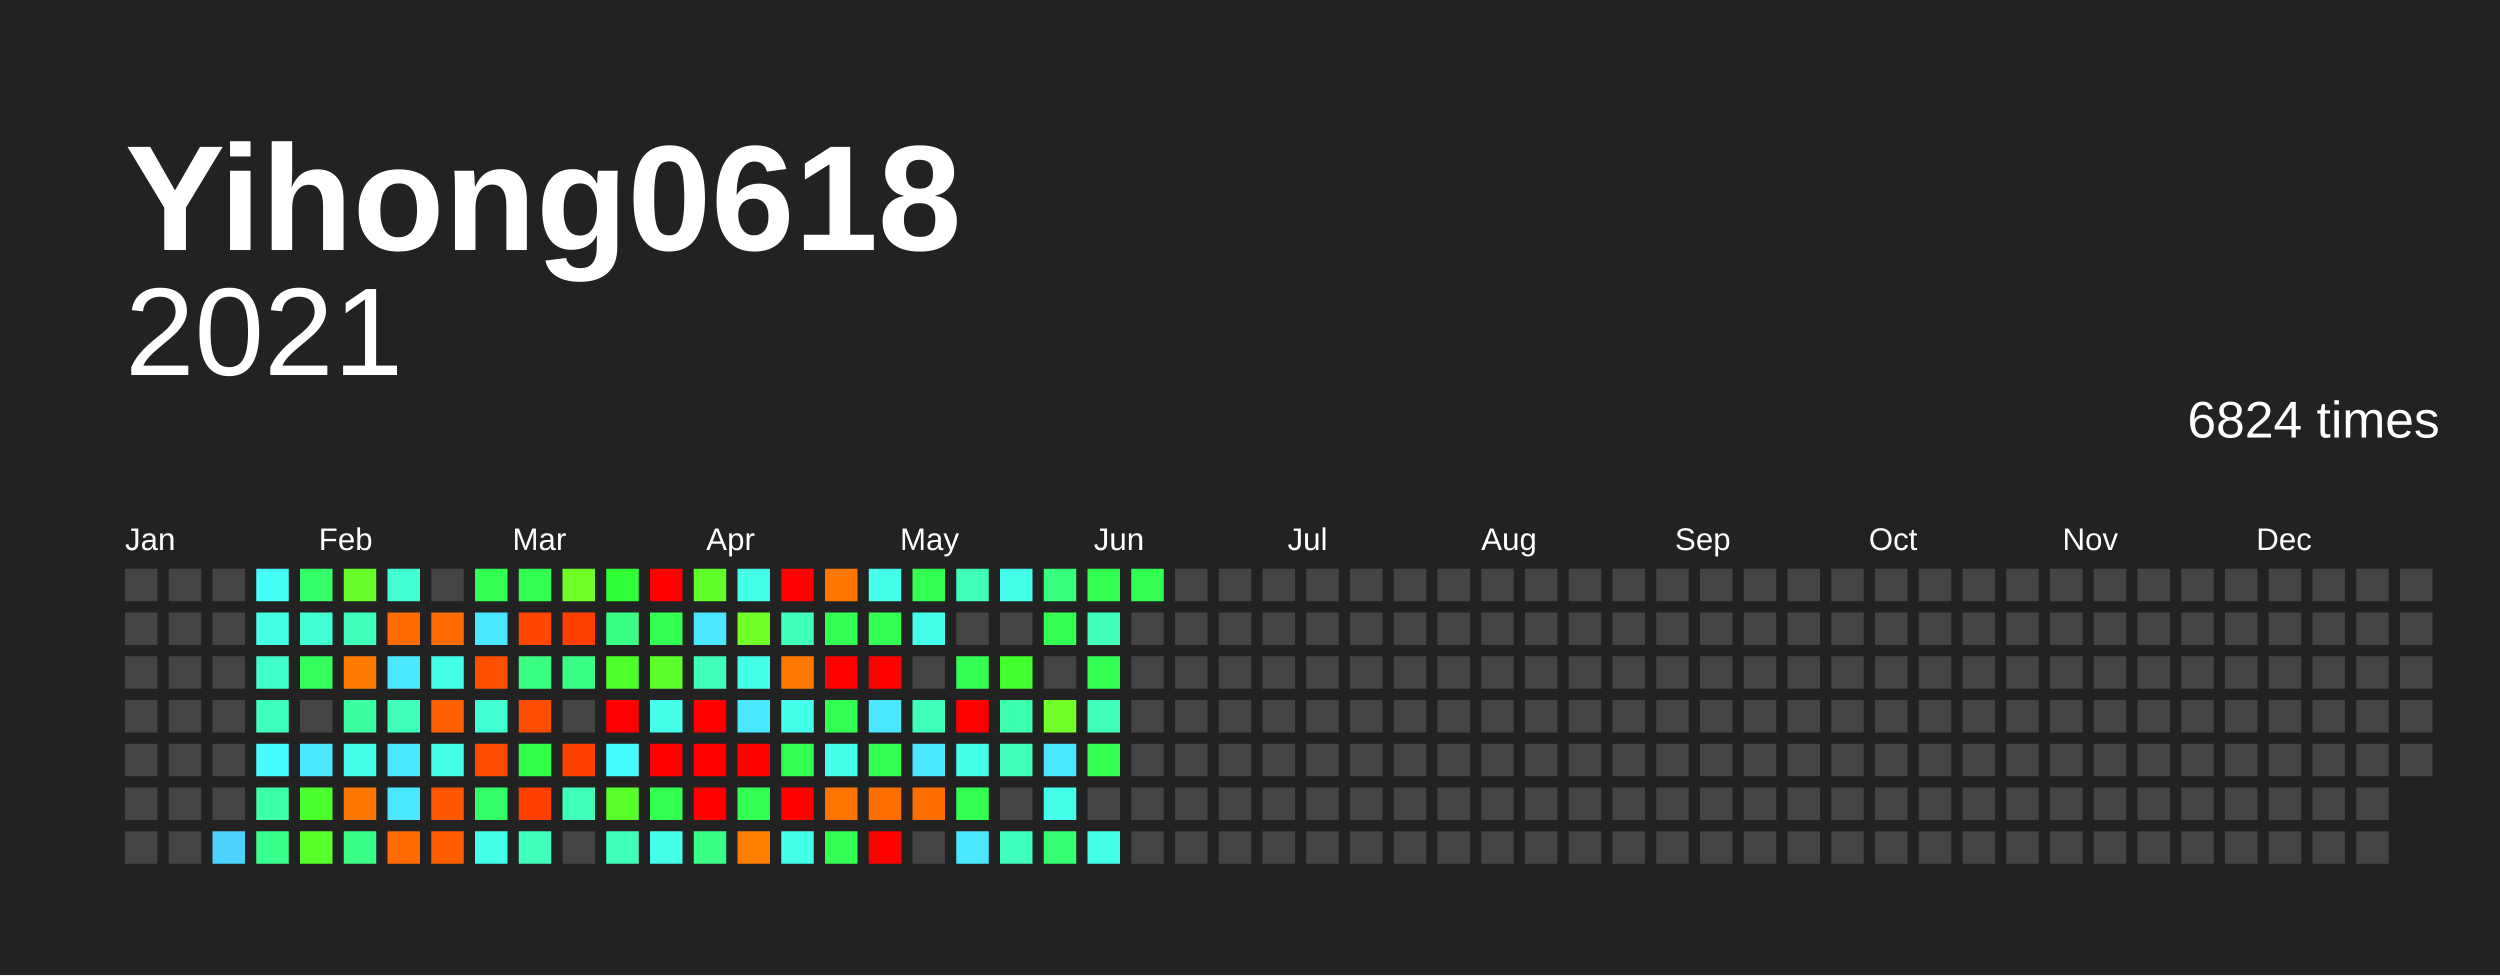
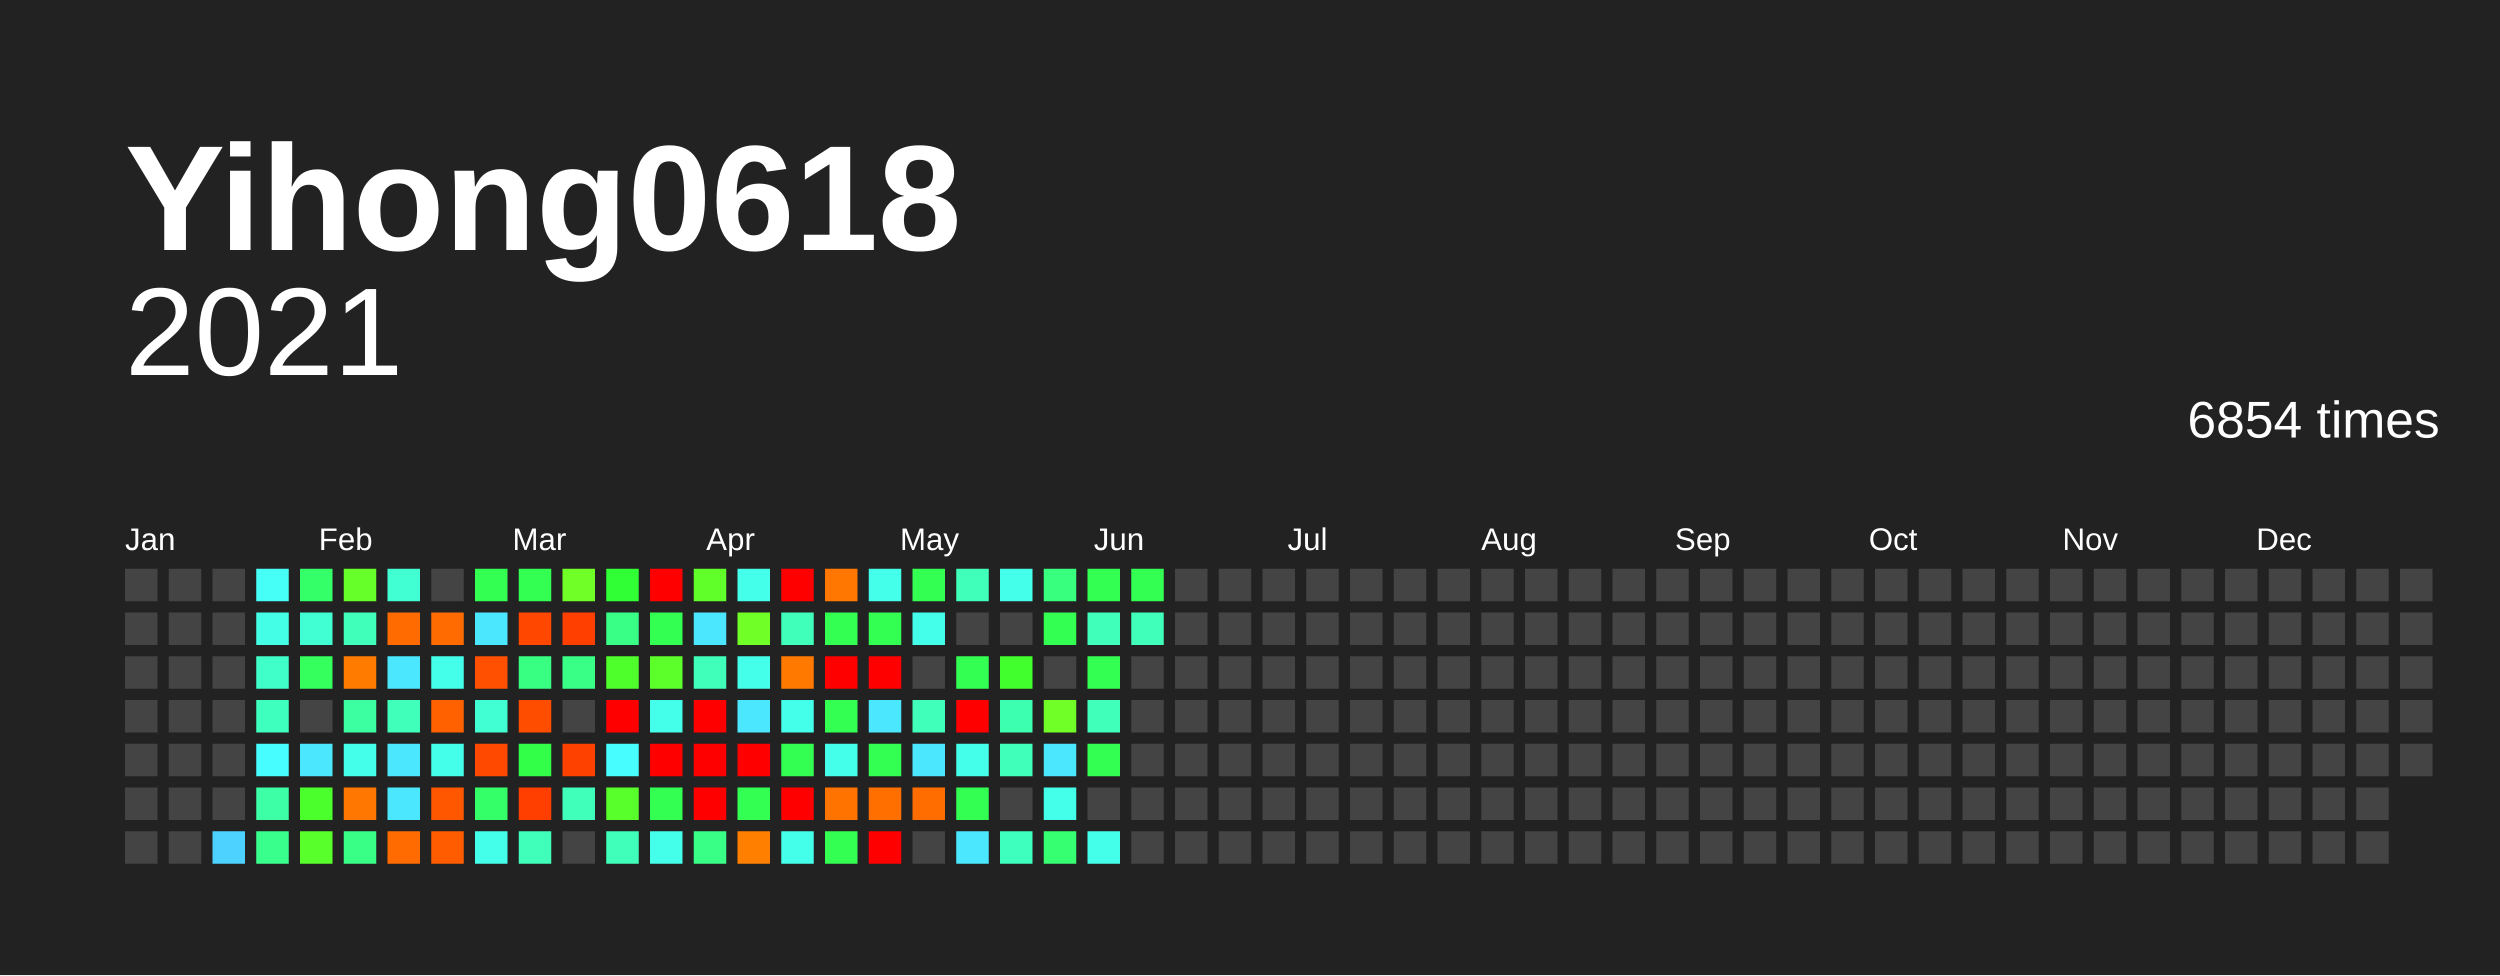
<svg xmlns="http://www.w3.org/2000/svg" baseProfile="full" height="78mm" version="1.1" viewBox="0,0,200,78" width="200mm">
  <defs />
  <rect fill="#222222" height="78" width="200" x="0" y="0" />
  <text fill="#FFFFFF" style="font-size:12px; font-family:Arial; font-weight:bold;" x="10" y="20">Yihong0618</text>
  <text alignment-baseline="hanging" fill="#FFFFFF" style="font-size:10.0px; font-family:Arial;" x="10" y="30">2021</text>
-   <text alignment-baseline="hanging" fill="#FFFFFF" style="font-size:4.125px; font-family:Arial;" x="175" y="35">6824 times</text>
+   <text alignment-baseline="hanging" fill="#FFFFFF" style="font-size:4.125px; font-family:Arial;" x="175" y="35">6854 times</text>
  <text fill="#FFFFFF" style="font-size:2.5px; font-family:Arial" x="10.0" y="44">Jan</text>
  <text fill="#FFFFFF" style="font-size:2.5px; font-family:Arial" x="25.5" y="44">Feb</text>
  <text fill="#FFFFFF" style="font-size:2.5px; font-family:Arial" x="41.0" y="44">Mar</text>
  <text fill="#FFFFFF" style="font-size:2.5px; font-family:Arial" x="56.5" y="44">Apr</text>
  <text fill="#FFFFFF" style="font-size:2.5px; font-family:Arial" x="72.0" y="44">May</text>
  <text fill="#FFFFFF" style="font-size:2.5px; font-family:Arial" x="87.5" y="44">Jun</text>
  <text fill="#FFFFFF" style="font-size:2.5px; font-family:Arial" x="103.0" y="44">Jul</text>
  <text fill="#FFFFFF" style="font-size:2.5px; font-family:Arial" x="118.5" y="44">Aug</text>
  <text fill="#FFFFFF" style="font-size:2.5px; font-family:Arial" x="134.0" y="44">Sep</text>
  <text fill="#FFFFFF" style="font-size:2.5px; font-family:Arial" x="149.5" y="44">Oct</text>
  <text fill="#FFFFFF" style="font-size:2.5px; font-family:Arial" x="165.0" y="44">Nov</text>
  <text fill="#FFFFFF" style="font-size:2.5px; font-family:Arial" x="180.5" y="44">Dec</text>
  <rect fill="#444444" height="2.6" width="2.6" x="10.0" y="45.5" />
  <rect fill="#444444" height="2.6" width="2.6" x="10.0" y="49.0" />
  <rect fill="#444444" height="2.6" width="2.6" x="10.0" y="52.5" />
  <rect fill="#444444" height="2.6" width="2.6" x="10.0" y="56.0" />
  <rect fill="#444444" height="2.6" width="2.6" x="10.0" y="59.5" />
  <rect fill="#444444" height="2.6" width="2.6" x="10.0" y="63.0" />
  <rect fill="#444444" height="2.6" width="2.6" x="10.0" y="66.5" />
  <rect fill="#444444" height="2.6" width="2.6" x="13.5" y="45.5" />
  <rect fill="#444444" height="2.6" width="2.6" x="13.5" y="49.0" />
  <rect fill="#444444" height="2.6" width="2.6" x="13.5" y="52.5" />
  <rect fill="#444444" height="2.6" width="2.6" x="13.5" y="56.0" />
  <rect fill="#444444" height="2.6" width="2.6" x="13.5" y="59.5" />
  <rect fill="#444444" height="2.6" width="2.6" x="13.5" y="63.0" />
  <rect fill="#444444" height="2.6" width="2.6" x="13.5" y="66.5" />
  <rect fill="#444444" height="2.6" width="2.6" x="17.0" y="45.5" />
  <rect fill="#444444" height="2.6" width="2.6" x="17.0" y="49.0" />
  <rect fill="#444444" height="2.6" width="2.6" x="17.0" y="52.5" />
  <rect fill="#444444" height="2.6" width="2.6" x="17.0" y="56.0" />
  <rect fill="#444444" height="2.6" width="2.6" x="17.0" y="59.5" />
  <rect fill="#444444" height="2.6" width="2.6" x="17.0" y="63.0" />
  <rect fill="#4dd2ff" height="2.6" width="2.6" x="17.0" y="66.5" />
  <rect fill="#46fff7" height="2.6" width="2.6" x="20.5" y="45.5" />
  <rect fill="#44ffe5" height="2.6" width="2.6" x="20.5" y="49.0" />
  <rect fill="#40ffc9" height="2.6" width="2.6" x="20.5" y="52.5" />
  <rect fill="#3fffbf" height="2.6" width="2.6" x="20.5" y="56.0" />
  <rect fill="#47fdff" height="2.6" width="2.6" x="20.5" y="59.5" />
  <rect fill="#3cffa6" height="2.6" width="2.6" x="20.5" y="63.0" />
  <rect fill="#39ff8d" height="2.6" width="2.6" x="20.5" y="66.5" />
  <rect fill="#35ff68" height="2.6" width="2.6" x="24.0" y="45.5" />
  <rect fill="#41ffd2" height="2.6" width="2.6" x="24.0" y="49.0" />
  <rect fill="#34ff5d" height="2.6" width="2.6" x="24.0" y="52.5" />
  <rect fill="#444444" height="2.6" width="2.6" x="24.0" y="56.0" />
  <rect fill="#4ae7ff" height="2.6" width="2.6" x="24.0" y="59.5" />
  <rect fill="#4aff2c" height="2.6" width="2.6" x="24.0" y="63.0" />
  <rect fill="#58ff2a" height="2.6" width="2.6" x="24.0" y="66.5" />
  <rect fill="#66ff29" height="2.6" width="2.6" x="27.5" y="45.5" />
  <rect fill="#3fffba" height="2.6" width="2.6" x="27.5" y="49.0" />
  <rect fill="#ff7b00" height="2.6" width="2.6" x="27.5" y="52.5" />
  <rect fill="#3cffa1" height="2.6" width="2.6" x="27.5" y="56.0" />
  <rect fill="#44ffea" height="2.6" width="2.6" x="27.5" y="59.5" />
  <rect fill="#ff7700" height="2.6" width="2.6" x="27.5" y="63.0" />
  <rect fill="#39ff87" height="2.6" width="2.6" x="27.5" y="66.5" />
  <rect fill="#41ffd2" height="2.6" width="2.6" x="31.0" y="45.5" />
  <rect fill="#ff6b00" height="2.6" width="2.6" x="31.0" y="49.0" />
  <rect fill="#4ae7ff" height="2.6" width="2.6" x="31.0" y="52.5" />
  <rect fill="#3fffba" height="2.6" width="2.6" x="31.0" y="56.0" />
  <rect fill="#4ae7ff" height="2.6" width="2.6" x="31.0" y="59.5" />
  <rect fill="#4ae7ff" height="2.6" width="2.6" x="31.0" y="63.0" />
  <rect fill="#ff6b00" height="2.6" width="2.6" x="31.0" y="66.5" />
  <rect fill="#444444" height="2.6" width="2.6" x="34.5" y="45.5" />
  <rect fill="#ff6b00" height="2.6" width="2.6" x="34.5" y="49.0" />
  <rect fill="#44ffea" height="2.6" width="2.6" x="34.5" y="52.5" />
  <rect fill="#ff6000" height="2.6" width="2.6" x="34.5" y="56.0" />
  <rect fill="#44ffea" height="2.6" width="2.6" x="34.5" y="59.5" />
  <rect fill="#ff5600" height="2.6" width="2.6" x="34.5" y="63.0" />
  <rect fill="#ff5c00" height="2.6" width="2.6" x="34.5" y="66.5" />
  <rect fill="#33ff52" height="2.6" width="2.6" x="38.0" y="45.5" />
  <rect fill="#4ae7ff" height="2.6" width="2.6" x="38.0" y="49.0" />
  <rect fill="#ff4f00" height="2.6" width="2.6" x="38.0" y="52.5" />
  <rect fill="#41ffd2" height="2.6" width="2.6" x="38.0" y="56.0" />
  <rect fill="#ff4900" height="2.6" width="2.6" x="38.0" y="59.5" />
  <rect fill="#35ff68" height="2.6" width="2.6" x="38.0" y="63.0" />
  <rect fill="#44ffea" height="2.6" width="2.6" x="38.0" y="66.5" />
  <rect fill="#33ff52" height="2.6" width="2.6" x="41.5" y="45.5" />
  <rect fill="#ff4700" height="2.6" width="2.6" x="41.5" y="49.0" />
  <rect fill="#38ff82" height="2.6" width="2.6" x="41.5" y="52.5" />
  <rect fill="#ff4d00" height="2.6" width="2.6" x="41.5" y="56.0" />
  <rect fill="#32ff47" height="2.6" width="2.6" x="41.5" y="59.5" />
  <rect fill="#ff3f00" height="2.6" width="2.6" x="41.5" y="63.0" />
  <rect fill="#3fffba" height="2.6" width="2.6" x="41.5" y="66.5" />
  <rect fill="#70ff27" height="2.6" width="2.6" x="45.0" y="45.5" />
  <rect fill="#ff3f00" height="2.6" width="2.6" x="45.0" y="49.0" />
  <rect fill="#39ff87" height="2.6" width="2.6" x="45.0" y="52.5" />
  <rect fill="#444444" height="2.6" width="2.6" x="45.0" y="56.0" />
  <rect fill="#ff4100" height="2.6" width="2.6" x="45.0" y="59.5" />
  <rect fill="#3fffba" height="2.6" width="2.6" x="45.0" y="63.0" />
  <rect fill="#444444" height="2.6" width="2.6" x="45.0" y="66.5" />
  <rect fill="#30ff36" height="2.6" width="2.6" x="48.5" y="45.5" />
  <rect fill="#39ff87" height="2.6" width="2.6" x="48.5" y="49.0" />
  <rect fill="#4eff2b" height="2.6" width="2.6" x="48.5" y="52.5" />
  <rect fill="red" height="2.6" width="2.6" x="48.5" y="56.0" />
  <rect fill="#47fdff" height="2.6" width="2.6" x="48.5" y="59.5" />
  <rect fill="#58ff2a" height="2.6" width="2.6" x="48.5" y="63.0" />
  <rect fill="#3fffba" height="2.6" width="2.6" x="48.5" y="66.5" />
  <rect fill="red" height="2.6" width="2.6" x="52.0" y="45.5" />
  <rect fill="#33ff52" height="2.6" width="2.6" x="52.0" y="49.0" />
  <rect fill="#5dff2a" height="2.6" width="2.6" x="52.0" y="52.5" />
  <rect fill="#44ffea" height="2.6" width="2.6" x="52.0" y="56.0" />
  <rect fill="red" height="2.6" width="2.6" x="52.0" y="59.5" />
  <rect fill="#33ff52" height="2.6" width="2.6" x="52.0" y="63.0" />
  <rect fill="#44ffea" height="2.6" width="2.6" x="52.0" y="66.5" />
  <rect fill="#61ff29" height="2.6" width="2.6" x="55.5" y="45.5" />
  <rect fill="#4ae7ff" height="2.6" width="2.6" x="55.5" y="49.0" />
  <rect fill="#3fffba" height="2.6" width="2.6" x="55.5" y="52.5" />
  <rect fill="red" height="2.6" width="2.6" x="55.5" y="56.0" />
  <rect fill="red" height="2.6" width="2.6" x="55.5" y="59.5" />
  <rect fill="red" height="2.6" width="2.6" x="55.5" y="63.0" />
  <rect fill="#39ff87" height="2.6" width="2.6" x="55.5" y="66.5" />
  <rect fill="#44ffea" height="2.6" width="2.6" x="59.0" y="45.5" />
  <rect fill="#70ff27" height="2.6" width="2.6" x="59.0" y="49.0" />
  <rect fill="#44ffea" height="2.6" width="2.6" x="59.0" y="52.5" />
  <rect fill="#4ae7ff" height="2.6" width="2.6" x="59.0" y="56.0" />
  <rect fill="red" height="2.6" width="2.6" x="59.0" y="59.5" />
  <rect fill="#33ff52" height="2.6" width="2.6" x="59.0" y="63.0" />
  <rect fill="#ff7f00" height="2.6" width="2.6" x="59.0" y="66.5" />
  <rect fill="red" height="2.6" width="2.6" x="62.5" y="45.5" />
  <rect fill="#3fffba" height="2.6" width="2.6" x="62.5" y="49.0" />
  <rect fill="#ff7900" height="2.6" width="2.6" x="62.5" y="52.5" />
  <rect fill="#44ffea" height="2.6" width="2.6" x="62.5" y="56.0" />
  <rect fill="#33ff52" height="2.6" width="2.6" x="62.5" y="59.5" />
  <rect fill="red" height="2.6" width="2.6" x="62.5" y="63.0" />
  <rect fill="#44ffea" height="2.6" width="2.6" x="62.5" y="66.5" />
  <rect fill="#ff7700" height="2.6" width="2.6" x="66.0" y="45.5" />
  <rect fill="#33ff52" height="2.6" width="2.6" x="66.0" y="49.0" />
  <rect fill="red" height="2.6" width="2.6" x="66.0" y="52.5" />
  <rect fill="#33ff52" height="2.6" width="2.6" x="66.0" y="56.0" />
  <rect fill="#44ffea" height="2.6" width="2.6" x="66.0" y="59.5" />
  <rect fill="#ff7300" height="2.6" width="2.6" x="66.0" y="63.0" />
  <rect fill="#33ff52" height="2.6" width="2.6" x="66.0" y="66.5" />
  <rect fill="#44ffea" height="2.6" width="2.6" x="69.5" y="45.5" />
  <rect fill="#33ff52" height="2.6" width="2.6" x="69.5" y="49.0" />
  <rect fill="red" height="2.6" width="2.6" x="69.5" y="52.5" />
  <rect fill="#4ae7ff" height="2.6" width="2.6" x="69.5" y="56.0" />
  <rect fill="#33ff52" height="2.6" width="2.6" x="69.5" y="59.5" />
  <rect fill="#ff6f00" height="2.6" width="2.6" x="69.5" y="63.0" />
  <rect fill="red" height="2.6" width="2.6" x="69.5" y="66.5" />
  <rect fill="#33ff52" height="2.6" width="2.6" x="73.0" y="45.5" />
  <rect fill="#44ffea" height="2.6" width="2.6" x="73.0" y="49.0" />
  <rect fill="#444444" height="2.6" width="2.6" x="73.0" y="52.5" />
  <rect fill="#3fffba" height="2.6" width="2.6" x="73.0" y="56.0" />
  <rect fill="#4ae7ff" height="2.6" width="2.6" x="73.0" y="59.5" />
  <rect fill="#ff6d00" height="2.6" width="2.6" x="73.0" y="63.0" />
  <rect fill="#444444" height="2.6" width="2.6" x="73.0" y="66.5" />
  <rect fill="#3fffba" height="2.6" width="2.6" x="76.5" y="45.5" />
  <rect fill="#444444" height="2.6" width="2.6" x="76.5" y="49.0" />
  <rect fill="#33ff52" height="2.6" width="2.6" x="76.5" y="52.5" />
  <rect fill="red" height="2.6" width="2.6" x="76.5" y="56.0" />
  <rect fill="#44ffea" height="2.6" width="2.6" x="76.5" y="59.5" />
  <rect fill="#33ff52" height="2.6" width="2.6" x="76.5" y="63.0" />
  <rect fill="#4ae7ff" height="2.6" width="2.6" x="76.5" y="66.5" />
  <rect fill="#44ffea" height="2.6" width="2.6" x="80.0" y="45.5" />
  <rect fill="#444444" height="2.6" width="2.6" x="80.0" y="49.0" />
  <rect fill="#41ff2d" height="2.6" width="2.6" x="80.0" y="52.5" />
  <rect fill="#3dffb0" height="2.6" width="2.6" x="80.0" y="56.0" />
  <rect fill="#3fffba" height="2.6" width="2.6" x="80.0" y="59.5" />
  <rect fill="#444444" height="2.6" width="2.6" x="80.0" y="63.0" />
  <rect fill="#3fffbf" height="2.6" width="2.6" x="80.0" y="66.5" />
  <rect fill="#38ff7d" height="2.6" width="2.6" x="83.5" y="45.5" />
  <rect fill="#33ff52" height="2.6" width="2.6" x="83.5" y="49.0" />
  <rect fill="#444444" height="2.6" width="2.6" x="83.5" y="52.5" />
  <rect fill="#70ff27" height="2.6" width="2.6" x="83.5" y="56.0" />
  <rect fill="#4ae7ff" height="2.6" width="2.6" x="83.5" y="59.5" />
  <rect fill="#44ffea" height="2.6" width="2.6" x="83.5" y="63.0" />
  <rect fill="#36ff72" height="2.6" width="2.6" x="83.5" y="66.5" />
  <rect fill="#33ff52" height="2.6" width="2.6" x="87.0" y="45.5" />
  <rect fill="#3fffba" height="2.6" width="2.6" x="87.0" y="49.0" />
  <rect fill="#33ff52" height="2.6" width="2.6" x="87.0" y="52.5" />
  <rect fill="#3fffba" height="2.6" width="2.6" x="87.0" y="56.0" />
  <rect fill="#33ff52" height="2.6" width="2.6" x="87.0" y="59.5" />
  <rect fill="#444444" height="2.6" width="2.6" x="87.0" y="63.0" />
  <rect fill="#44ffea" height="2.6" width="2.6" x="87.0" y="66.5" />
  <rect fill="#33ff52" height="2.6" width="2.6" x="90.5" y="45.5" />
-   <rect fill="#444444" height="2.6" width="2.6" x="90.5" y="49.0" />
+   <rect fill="#3fffba" height="2.6" width="2.6" x="90.5" y="49.0" />
  <rect fill="#444444" height="2.6" width="2.6" x="90.5" y="52.5" />
  <rect fill="#444444" height="2.6" width="2.6" x="90.5" y="56.0" />
  <rect fill="#444444" height="2.6" width="2.6" x="90.5" y="59.5" />
  <rect fill="#444444" height="2.6" width="2.6" x="90.5" y="63.0" />
  <rect fill="#444444" height="2.6" width="2.6" x="90.5" y="66.5" />
  <rect fill="#444444" height="2.6" width="2.6" x="94.0" y="45.5" />
  <rect fill="#444444" height="2.6" width="2.6" x="94.0" y="49.0" />
  <rect fill="#444444" height="2.6" width="2.6" x="94.0" y="52.5" />
  <rect fill="#444444" height="2.6" width="2.6" x="94.0" y="56.0" />
  <rect fill="#444444" height="2.6" width="2.6" x="94.0" y="59.5" />
  <rect fill="#444444" height="2.6" width="2.6" x="94.0" y="63.0" />
  <rect fill="#444444" height="2.6" width="2.6" x="94.0" y="66.5" />
  <rect fill="#444444" height="2.6" width="2.6" x="97.5" y="45.5" />
  <rect fill="#444444" height="2.6" width="2.6" x="97.5" y="49.0" />
  <rect fill="#444444" height="2.6" width="2.6" x="97.5" y="52.5" />
  <rect fill="#444444" height="2.6" width="2.6" x="97.5" y="56.0" />
  <rect fill="#444444" height="2.6" width="2.6" x="97.5" y="59.5" />
  <rect fill="#444444" height="2.6" width="2.6" x="97.5" y="63.0" />
  <rect fill="#444444" height="2.6" width="2.6" x="97.5" y="66.5" />
  <rect fill="#444444" height="2.6" width="2.6" x="101.0" y="45.5" />
  <rect fill="#444444" height="2.6" width="2.6" x="101.0" y="49.0" />
  <rect fill="#444444" height="2.6" width="2.6" x="101.0" y="52.5" />
  <rect fill="#444444" height="2.6" width="2.6" x="101.0" y="56.0" />
  <rect fill="#444444" height="2.6" width="2.6" x="101.0" y="59.5" />
  <rect fill="#444444" height="2.6" width="2.6" x="101.0" y="63.0" />
  <rect fill="#444444" height="2.6" width="2.6" x="101.0" y="66.5" />
  <rect fill="#444444" height="2.6" width="2.6" x="104.5" y="45.5" />
  <rect fill="#444444" height="2.6" width="2.6" x="104.5" y="49.0" />
  <rect fill="#444444" height="2.6" width="2.6" x="104.5" y="52.5" />
  <rect fill="#444444" height="2.6" width="2.6" x="104.5" y="56.0" />
  <rect fill="#444444" height="2.6" width="2.6" x="104.5" y="59.5" />
  <rect fill="#444444" height="2.6" width="2.6" x="104.5" y="63.0" />
  <rect fill="#444444" height="2.6" width="2.6" x="104.5" y="66.5" />
  <rect fill="#444444" height="2.6" width="2.6" x="108.0" y="45.5" />
  <rect fill="#444444" height="2.6" width="2.6" x="108.0" y="49.0" />
  <rect fill="#444444" height="2.6" width="2.6" x="108.0" y="52.5" />
  <rect fill="#444444" height="2.6" width="2.6" x="108.0" y="56.0" />
  <rect fill="#444444" height="2.6" width="2.6" x="108.0" y="59.5" />
  <rect fill="#444444" height="2.6" width="2.6" x="108.0" y="63.0" />
  <rect fill="#444444" height="2.6" width="2.6" x="108.0" y="66.5" />
  <rect fill="#444444" height="2.6" width="2.6" x="111.5" y="45.5" />
  <rect fill="#444444" height="2.6" width="2.6" x="111.5" y="49.0" />
  <rect fill="#444444" height="2.6" width="2.6" x="111.5" y="52.5" />
  <rect fill="#444444" height="2.6" width="2.6" x="111.5" y="56.0" />
  <rect fill="#444444" height="2.6" width="2.6" x="111.5" y="59.5" />
  <rect fill="#444444" height="2.6" width="2.6" x="111.5" y="63.0" />
  <rect fill="#444444" height="2.6" width="2.6" x="111.5" y="66.5" />
  <rect fill="#444444" height="2.6" width="2.6" x="115.0" y="45.5" />
  <rect fill="#444444" height="2.6" width="2.6" x="115.0" y="49.0" />
  <rect fill="#444444" height="2.6" width="2.6" x="115.0" y="52.5" />
  <rect fill="#444444" height="2.6" width="2.6" x="115.0" y="56.0" />
  <rect fill="#444444" height="2.6" width="2.6" x="115.0" y="59.5" />
  <rect fill="#444444" height="2.6" width="2.6" x="115.0" y="63.0" />
  <rect fill="#444444" height="2.6" width="2.6" x="115.0" y="66.5" />
  <rect fill="#444444" height="2.6" width="2.6" x="118.5" y="45.5" />
  <rect fill="#444444" height="2.6" width="2.6" x="118.5" y="49.0" />
  <rect fill="#444444" height="2.6" width="2.6" x="118.5" y="52.5" />
  <rect fill="#444444" height="2.6" width="2.6" x="118.5" y="56.0" />
  <rect fill="#444444" height="2.6" width="2.6" x="118.5" y="59.5" />
  <rect fill="#444444" height="2.6" width="2.6" x="118.5" y="63.0" />
  <rect fill="#444444" height="2.6" width="2.6" x="118.5" y="66.5" />
  <rect fill="#444444" height="2.6" width="2.6" x="122.0" y="45.5" />
  <rect fill="#444444" height="2.6" width="2.6" x="122.0" y="49.0" />
  <rect fill="#444444" height="2.6" width="2.6" x="122.0" y="52.5" />
  <rect fill="#444444" height="2.6" width="2.6" x="122.0" y="56.0" />
  <rect fill="#444444" height="2.6" width="2.6" x="122.0" y="59.5" />
  <rect fill="#444444" height="2.6" width="2.6" x="122.0" y="63.0" />
  <rect fill="#444444" height="2.6" width="2.6" x="122.0" y="66.5" />
  <rect fill="#444444" height="2.6" width="2.6" x="125.5" y="45.5" />
  <rect fill="#444444" height="2.6" width="2.6" x="125.5" y="49.0" />
  <rect fill="#444444" height="2.6" width="2.6" x="125.5" y="52.5" />
  <rect fill="#444444" height="2.6" width="2.6" x="125.5" y="56.0" />
  <rect fill="#444444" height="2.6" width="2.6" x="125.5" y="59.5" />
  <rect fill="#444444" height="2.6" width="2.6" x="125.5" y="63.0" />
  <rect fill="#444444" height="2.6" width="2.6" x="125.5" y="66.5" />
  <rect fill="#444444" height="2.6" width="2.6" x="129.0" y="45.5" />
  <rect fill="#444444" height="2.6" width="2.6" x="129.0" y="49.0" />
  <rect fill="#444444" height="2.6" width="2.6" x="129.0" y="52.5" />
  <rect fill="#444444" height="2.6" width="2.6" x="129.0" y="56.0" />
  <rect fill="#444444" height="2.6" width="2.6" x="129.0" y="59.5" />
  <rect fill="#444444" height="2.6" width="2.6" x="129.0" y="63.0" />
  <rect fill="#444444" height="2.6" width="2.6" x="129.0" y="66.5" />
  <rect fill="#444444" height="2.6" width="2.6" x="132.5" y="45.5" />
  <rect fill="#444444" height="2.6" width="2.6" x="132.5" y="49.0" />
  <rect fill="#444444" height="2.6" width="2.6" x="132.5" y="52.5" />
  <rect fill="#444444" height="2.6" width="2.6" x="132.5" y="56.0" />
  <rect fill="#444444" height="2.6" width="2.6" x="132.5" y="59.5" />
  <rect fill="#444444" height="2.6" width="2.6" x="132.5" y="63.0" />
  <rect fill="#444444" height="2.6" width="2.6" x="132.5" y="66.5" />
  <rect fill="#444444" height="2.6" width="2.6" x="136.0" y="45.5" />
  <rect fill="#444444" height="2.6" width="2.6" x="136.0" y="49.0" />
  <rect fill="#444444" height="2.6" width="2.6" x="136.0" y="52.5" />
  <rect fill="#444444" height="2.6" width="2.6" x="136.0" y="56.0" />
  <rect fill="#444444" height="2.6" width="2.6" x="136.0" y="59.5" />
  <rect fill="#444444" height="2.6" width="2.6" x="136.0" y="63.0" />
  <rect fill="#444444" height="2.6" width="2.6" x="136.0" y="66.5" />
  <rect fill="#444444" height="2.6" width="2.6" x="139.5" y="45.5" />
  <rect fill="#444444" height="2.6" width="2.6" x="139.5" y="49.0" />
  <rect fill="#444444" height="2.6" width="2.6" x="139.5" y="52.5" />
  <rect fill="#444444" height="2.6" width="2.6" x="139.5" y="56.0" />
  <rect fill="#444444" height="2.6" width="2.6" x="139.5" y="59.5" />
  <rect fill="#444444" height="2.6" width="2.6" x="139.5" y="63.0" />
  <rect fill="#444444" height="2.6" width="2.6" x="139.5" y="66.5" />
  <rect fill="#444444" height="2.6" width="2.6" x="143.0" y="45.5" />
  <rect fill="#444444" height="2.6" width="2.6" x="143.0" y="49.0" />
  <rect fill="#444444" height="2.6" width="2.6" x="143.0" y="52.5" />
  <rect fill="#444444" height="2.6" width="2.6" x="143.0" y="56.0" />
  <rect fill="#444444" height="2.6" width="2.6" x="143.0" y="59.5" />
  <rect fill="#444444" height="2.6" width="2.6" x="143.0" y="63.0" />
  <rect fill="#444444" height="2.6" width="2.6" x="143.0" y="66.5" />
  <rect fill="#444444" height="2.6" width="2.6" x="146.5" y="45.5" />
  <rect fill="#444444" height="2.6" width="2.6" x="146.5" y="49.0" />
  <rect fill="#444444" height="2.6" width="2.6" x="146.5" y="52.5" />
  <rect fill="#444444" height="2.6" width="2.6" x="146.5" y="56.0" />
  <rect fill="#444444" height="2.6" width="2.6" x="146.5" y="59.5" />
  <rect fill="#444444" height="2.6" width="2.6" x="146.5" y="63.0" />
  <rect fill="#444444" height="2.6" width="2.6" x="146.5" y="66.5" />
  <rect fill="#444444" height="2.6" width="2.6" x="150.0" y="45.5" />
  <rect fill="#444444" height="2.6" width="2.6" x="150.0" y="49.0" />
  <rect fill="#444444" height="2.6" width="2.6" x="150.0" y="52.5" />
  <rect fill="#444444" height="2.6" width="2.6" x="150.0" y="56.0" />
  <rect fill="#444444" height="2.6" width="2.6" x="150.0" y="59.5" />
  <rect fill="#444444" height="2.6" width="2.6" x="150.0" y="63.0" />
  <rect fill="#444444" height="2.6" width="2.6" x="150.0" y="66.5" />
  <rect fill="#444444" height="2.6" width="2.6" x="153.5" y="45.5" />
  <rect fill="#444444" height="2.6" width="2.6" x="153.5" y="49.0" />
  <rect fill="#444444" height="2.6" width="2.6" x="153.5" y="52.5" />
  <rect fill="#444444" height="2.6" width="2.6" x="153.5" y="56.0" />
  <rect fill="#444444" height="2.6" width="2.6" x="153.5" y="59.5" />
  <rect fill="#444444" height="2.6" width="2.6" x="153.5" y="63.0" />
  <rect fill="#444444" height="2.6" width="2.6" x="153.5" y="66.5" />
  <rect fill="#444444" height="2.6" width="2.6" x="157.0" y="45.5" />
  <rect fill="#444444" height="2.6" width="2.6" x="157.0" y="49.0" />
  <rect fill="#444444" height="2.6" width="2.6" x="157.0" y="52.5" />
  <rect fill="#444444" height="2.6" width="2.6" x="157.0" y="56.0" />
  <rect fill="#444444" height="2.6" width="2.6" x="157.0" y="59.5" />
  <rect fill="#444444" height="2.6" width="2.6" x="157.0" y="63.0" />
  <rect fill="#444444" height="2.6" width="2.6" x="157.0" y="66.5" />
  <rect fill="#444444" height="2.6" width="2.6" x="160.5" y="45.5" />
  <rect fill="#444444" height="2.6" width="2.6" x="160.5" y="49.0" />
  <rect fill="#444444" height="2.6" width="2.6" x="160.5" y="52.5" />
  <rect fill="#444444" height="2.6" width="2.6" x="160.5" y="56.0" />
  <rect fill="#444444" height="2.6" width="2.6" x="160.5" y="59.5" />
  <rect fill="#444444" height="2.6" width="2.6" x="160.5" y="63.0" />
  <rect fill="#444444" height="2.6" width="2.6" x="160.5" y="66.5" />
  <rect fill="#444444" height="2.6" width="2.6" x="164.0" y="45.5" />
  <rect fill="#444444" height="2.6" width="2.6" x="164.0" y="49.0" />
  <rect fill="#444444" height="2.6" width="2.6" x="164.0" y="52.5" />
  <rect fill="#444444" height="2.6" width="2.6" x="164.0" y="56.0" />
  <rect fill="#444444" height="2.6" width="2.6" x="164.0" y="59.5" />
  <rect fill="#444444" height="2.6" width="2.6" x="164.0" y="63.0" />
  <rect fill="#444444" height="2.6" width="2.6" x="164.0" y="66.5" />
  <rect fill="#444444" height="2.6" width="2.6" x="167.5" y="45.5" />
  <rect fill="#444444" height="2.6" width="2.6" x="167.5" y="49.0" />
  <rect fill="#444444" height="2.6" width="2.6" x="167.5" y="52.5" />
  <rect fill="#444444" height="2.6" width="2.6" x="167.5" y="56.0" />
  <rect fill="#444444" height="2.6" width="2.6" x="167.5" y="59.5" />
  <rect fill="#444444" height="2.6" width="2.6" x="167.5" y="63.0" />
  <rect fill="#444444" height="2.6" width="2.6" x="167.5" y="66.5" />
  <rect fill="#444444" height="2.6" width="2.6" x="171.0" y="45.5" />
  <rect fill="#444444" height="2.6" width="2.6" x="171.0" y="49.0" />
  <rect fill="#444444" height="2.6" width="2.6" x="171.0" y="52.5" />
  <rect fill="#444444" height="2.6" width="2.6" x="171.0" y="56.0" />
  <rect fill="#444444" height="2.6" width="2.6" x="171.0" y="59.5" />
  <rect fill="#444444" height="2.6" width="2.6" x="171.0" y="63.0" />
  <rect fill="#444444" height="2.6" width="2.6" x="171.0" y="66.5" />
  <rect fill="#444444" height="2.6" width="2.6" x="174.5" y="45.5" />
  <rect fill="#444444" height="2.6" width="2.6" x="174.5" y="49.0" />
  <rect fill="#444444" height="2.6" width="2.6" x="174.5" y="52.5" />
  <rect fill="#444444" height="2.6" width="2.6" x="174.5" y="56.0" />
  <rect fill="#444444" height="2.6" width="2.6" x="174.5" y="59.5" />
  <rect fill="#444444" height="2.6" width="2.6" x="174.5" y="63.0" />
  <rect fill="#444444" height="2.6" width="2.6" x="174.5" y="66.5" />
  <rect fill="#444444" height="2.6" width="2.6" x="178.0" y="45.5" />
  <rect fill="#444444" height="2.6" width="2.6" x="178.0" y="49.0" />
  <rect fill="#444444" height="2.6" width="2.6" x="178.0" y="52.5" />
  <rect fill="#444444" height="2.6" width="2.6" x="178.0" y="56.0" />
  <rect fill="#444444" height="2.6" width="2.6" x="178.0" y="59.5" />
  <rect fill="#444444" height="2.6" width="2.6" x="178.0" y="63.0" />
  <rect fill="#444444" height="2.6" width="2.6" x="178.0" y="66.5" />
  <rect fill="#444444" height="2.6" width="2.6" x="181.5" y="45.5" />
  <rect fill="#444444" height="2.6" width="2.6" x="181.5" y="49.0" />
  <rect fill="#444444" height="2.6" width="2.6" x="181.5" y="52.5" />
  <rect fill="#444444" height="2.6" width="2.6" x="181.5" y="56.0" />
  <rect fill="#444444" height="2.6" width="2.6" x="181.5" y="59.5" />
  <rect fill="#444444" height="2.6" width="2.6" x="181.5" y="63.0" />
  <rect fill="#444444" height="2.6" width="2.6" x="181.5" y="66.5" />
  <rect fill="#444444" height="2.6" width="2.6" x="185.0" y="45.5" />
  <rect fill="#444444" height="2.6" width="2.6" x="185.0" y="49.0" />
  <rect fill="#444444" height="2.6" width="2.6" x="185.0" y="52.5" />
  <rect fill="#444444" height="2.6" width="2.6" x="185.0" y="56.0" />
  <rect fill="#444444" height="2.6" width="2.6" x="185.0" y="59.5" />
  <rect fill="#444444" height="2.6" width="2.6" x="185.0" y="63.0" />
  <rect fill="#444444" height="2.6" width="2.6" x="185.0" y="66.5" />
  <rect fill="#444444" height="2.6" width="2.6" x="188.5" y="45.5" />
  <rect fill="#444444" height="2.6" width="2.6" x="188.5" y="49.0" />
  <rect fill="#444444" height="2.6" width="2.6" x="188.5" y="52.5" />
  <rect fill="#444444" height="2.6" width="2.6" x="188.5" y="56.0" />
  <rect fill="#444444" height="2.6" width="2.6" x="188.5" y="59.5" />
  <rect fill="#444444" height="2.6" width="2.6" x="188.5" y="63.0" />
  <rect fill="#444444" height="2.6" width="2.6" x="188.5" y="66.5" />
  <rect fill="#444444" height="2.6" width="2.6" x="192.0" y="45.5" />
  <rect fill="#444444" height="2.6" width="2.6" x="192.0" y="49.0" />
  <rect fill="#444444" height="2.6" width="2.6" x="192.0" y="52.5" />
  <rect fill="#444444" height="2.6" width="2.6" x="192.0" y="56.0" />
  <rect fill="#444444" height="2.6" width="2.6" x="192.0" y="59.5" />
</svg>
